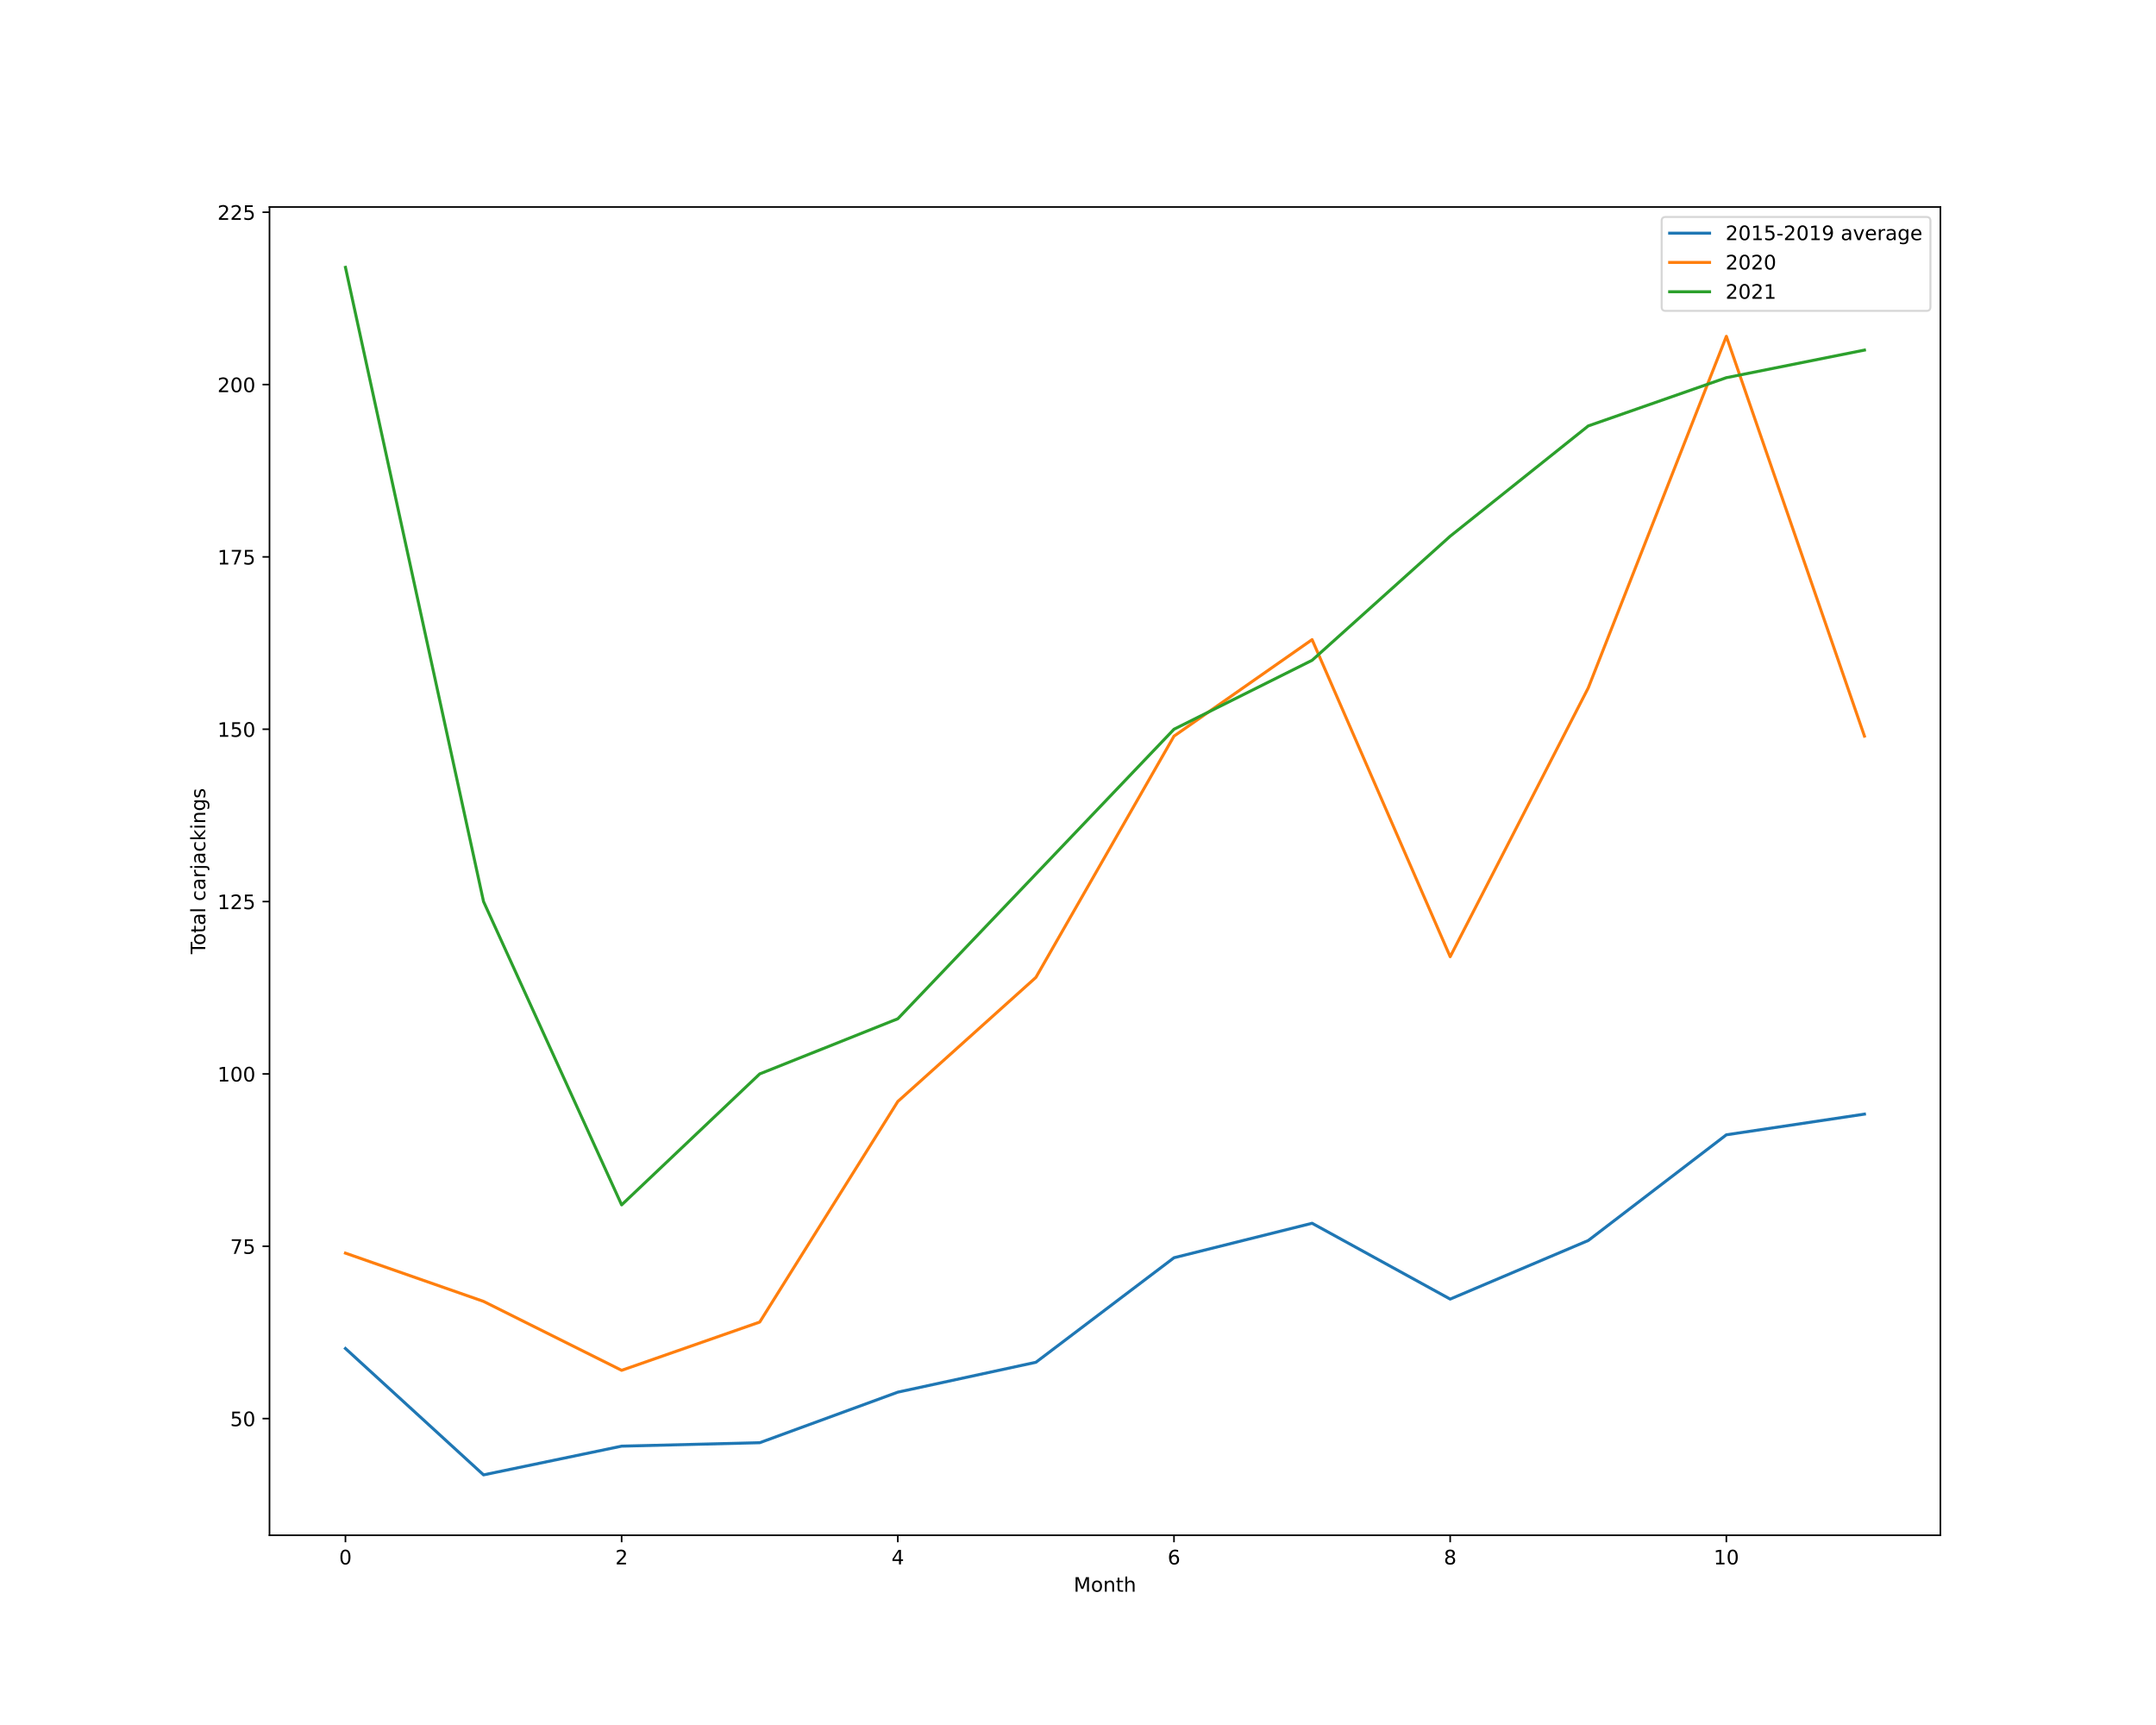
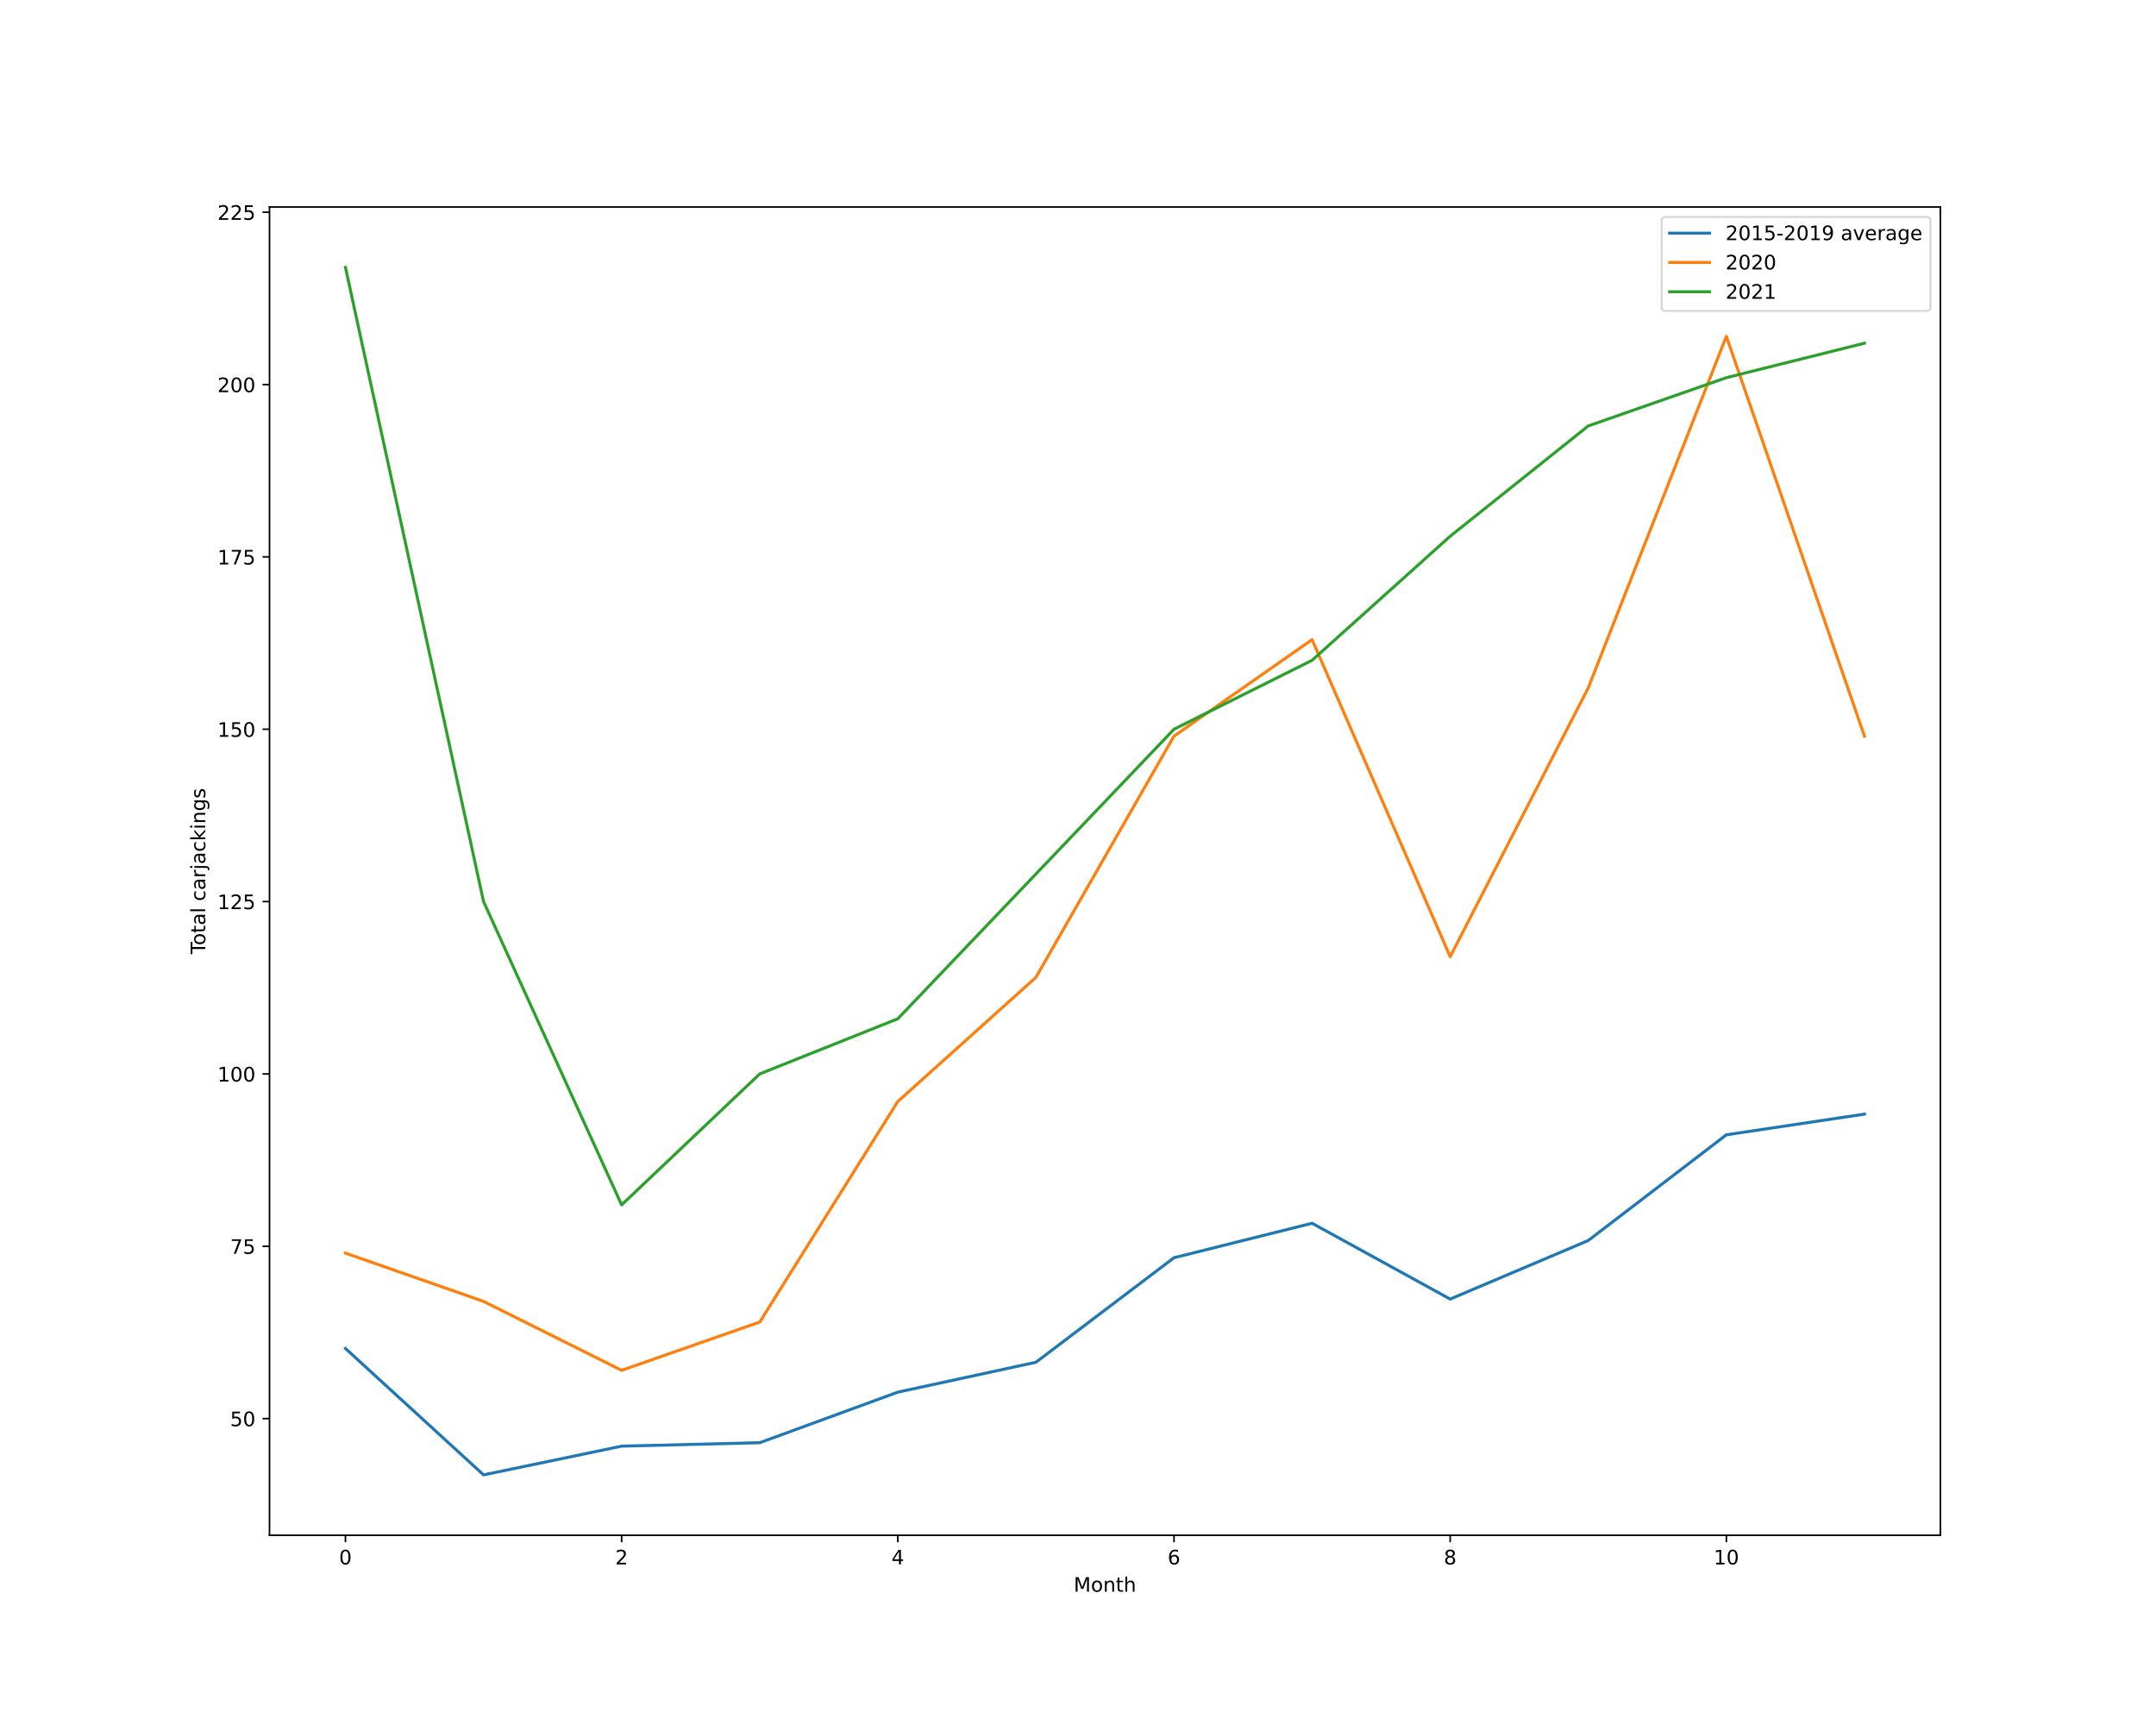
<svg xmlns="http://www.w3.org/2000/svg" xmlns:xlink="http://www.w3.org/1999/xlink" height="864pt" version="1.1" viewBox="0 0 1080 864" width="1080pt">
  <defs>
    <style type="text/css">*{stroke-linecap:butt;stroke-linejoin:round;}</style>
  </defs>
  <g id="figure_1">
    <g id="patch_1">
      <path d="M 0 864  L 1080 864  L 1080 0  L 0 0  z " style="fill:#ffffff;" />
    </g>
    <g id="axes_1">
      <g id="patch_2">
        <path d="M 135 768.96  L 972 768.96  L 972 103.68  L 135 103.68  z " style="fill:#ffffff;" />
      </g>
      <g id="matplotlib.axis_1">
        <g id="xtick_1">
          <g id="line2d_1">
            <defs>
-               <path d="M 0 0  L 0 3.5  " id="m52c1ccda75" style="stroke:#000000;stroke-width:0.8;" />
-             </defs>
-             <g>
-               <use style="stroke:#000000;stroke-width:0.8;" x="173.045" xlink:href="#m52c1ccda75" y="768.96" />
+               <path d="M 0 0  L 0 3.5  " id="m7198f6e79d" style="stroke:#000000;stroke-width:0.8;" />
+             </defs>
+             <g>
+               <use style="stroke:#000000;stroke-width:0.8;" x="173.045" xlink:href="#m7198f6e79d" y="768.96" />
            </g>
          </g>
          <g id="text_1">
            <g transform="translate(169.8642 783.5584)scale(0.1 -0.1)">
              <defs>
                <path d="M 2034 4250  Q 1547 4250 1301 3770  Q 1056 3291 1056 2328  Q 1056 1369 1301 889  Q 1547 409 2034 409  Q 2525 409 2770 889  Q 3016 1369 3016 2328  Q 3016 3291 2770 3770  Q 2525 4250 2034 4250  z M 2034 4750  Q 2819 4750 3233 4129  Q 3647 3509 3647 2328  Q 3647 1150 3233 529  Q 2819 -91 2034 -91  Q 1250 -91 836 529  Q 422 1150 422 2328  Q 422 3509 836 4129  Q 1250 4750 2034 4750  z " id="DejaVuSans-30" transform="scale(0.015625)" />
              </defs>
              <use xlink:href="#DejaVuSans-30" />
            </g>
          </g>
        </g>
        <g id="xtick_2">
          <g id="line2d_2">
            <g>
-               <use style="stroke:#000000;stroke-width:0.8;" x="311.393" xlink:href="#m52c1ccda75" y="768.96" />
+               <use style="stroke:#000000;stroke-width:0.8;" x="311.393" xlink:href="#m7198f6e79d" y="768.96" />
            </g>
          </g>
          <g id="text_2">
            <g transform="translate(308.2113 783.5584)scale(0.1 -0.1)">
              <defs>
                <path d="M 1228 531  L 3431 531  L 3431 0  L 469 0  L 469 531  Q 828 903 1448 1529  Q 2069 2156 2228 2338  Q 2531 2678 2651 2914  Q 2772 3150 2772 3378  Q 2772 3750 2511 3984  Q 2250 4219 1831 4219  Q 1534 4219 1204 4116  Q 875 4013 500 3803  L 500 4441  Q 881 4594 1212 4672  Q 1544 4750 1819 4750  Q 2544 4750 2975 4387  Q 3406 4025 3406 3419  Q 3406 3131 3298 2873  Q 3191 2616 2906 2266  Q 2828 2175 2409 1742  Q 1991 1309 1228 531  z " id="DejaVuSans-32" transform="scale(0.015625)" />
              </defs>
              <use xlink:href="#DejaVuSans-32" />
            </g>
          </g>
        </g>
        <g id="xtick_3">
          <g id="line2d_3">
            <g>
-               <use style="stroke:#000000;stroke-width:0.8;" x="449.74" xlink:href="#m52c1ccda75" y="768.96" />
+               <use style="stroke:#000000;stroke-width:0.8;" x="449.74" xlink:href="#m7198f6e79d" y="768.96" />
            </g>
          </g>
          <g id="text_3">
            <g transform="translate(446.5584 783.5584)scale(0.1 -0.1)">
              <defs>
                <path d="M 2419 4116  L 825 1625  L 2419 1625  L 2419 4116  z M 2253 4666  L 3047 4666  L 3047 1625  L 3713 1625  L 3713 1100  L 3047 1100  L 3047 0  L 2419 0  L 2419 1100  L 313 1100  L 313 1709  L 2253 4666  z " id="DejaVuSans-34" transform="scale(0.015625)" />
              </defs>
              <use xlink:href="#DejaVuSans-34" />
            </g>
          </g>
        </g>
        <g id="xtick_4">
          <g id="line2d_4">
            <g>
-               <use style="stroke:#000000;stroke-width:0.8;" x="588.087" xlink:href="#m52c1ccda75" y="768.96" />
+               <use style="stroke:#000000;stroke-width:0.8;" x="588.087" xlink:href="#m7198f6e79d" y="768.96" />
            </g>
          </g>
          <g id="text_4">
            <g transform="translate(584.9055 783.5584)scale(0.1 -0.1)">
              <defs>
                <path d="M 2113 2584  Q 1688 2584 1439 2293  Q 1191 2003 1191 1497  Q 1191 994 1439 701  Q 1688 409 2113 409  Q 2538 409 2786 701  Q 3034 994 3034 1497  Q 3034 2003 2786 2293  Q 2538 2584 2113 2584  z M 3366 4563  L 3366 3988  Q 3128 4100 2886 4159  Q 2644 4219 2406 4219  Q 1781 4219 1451 3797  Q 1122 3375 1075 2522  Q 1259 2794 1537 2939  Q 1816 3084 2150 3084  Q 2853 3084 3261 2657  Q 3669 2231 3669 1497  Q 3669 778 3244 343  Q 2819 -91 2113 -91  Q 1303 -91 875 529  Q 447 1150 447 2328  Q 447 3434 972 4092  Q 1497 4750 2381 4750  Q 2619 4750 2861 4703  Q 3103 4656 3366 4563  z " id="DejaVuSans-36" transform="scale(0.015625)" />
              </defs>
              <use xlink:href="#DejaVuSans-36" />
            </g>
          </g>
        </g>
        <g id="xtick_5">
          <g id="line2d_5">
            <g>
-               <use style="stroke:#000000;stroke-width:0.8;" x="726.434" xlink:href="#m52c1ccda75" y="768.96" />
+               <use style="stroke:#000000;stroke-width:0.8;" x="726.434" xlink:href="#m7198f6e79d" y="768.96" />
            </g>
          </g>
          <g id="text_5">
            <g transform="translate(723.2526 783.5584)scale(0.1 -0.1)">
              <defs>
                <path d="M 2034 2216  Q 1584 2216 1326 1975  Q 1069 1734 1069 1313  Q 1069 891 1326 650  Q 1584 409 2034 409  Q 2484 409 2743 651  Q 3003 894 3003 1313  Q 3003 1734 2745 1975  Q 2488 2216 2034 2216  z M 1403 2484  Q 997 2584 770 2862  Q 544 3141 544 3541  Q 544 4100 942 4425  Q 1341 4750 2034 4750  Q 2731 4750 3128 4425  Q 3525 4100 3525 3541  Q 3525 3141 3298 2862  Q 3072 2584 2669 2484  Q 3125 2378 3379 2068  Q 3634 1759 3634 1313  Q 3634 634 3220 271  Q 2806 -91 2034 -91  Q 1263 -91 848 271  Q 434 634 434 1313  Q 434 1759 690 2068  Q 947 2378 1403 2484  z M 1172 3481  Q 1172 3119 1398 2916  Q 1625 2713 2034 2713  Q 2441 2713 2670 2916  Q 2900 3119 2900 3481  Q 2900 3844 2670 4047  Q 2441 4250 2034 4250  Q 1625 4250 1398 4047  Q 1172 3844 1172 3481  z " id="DejaVuSans-38" transform="scale(0.015625)" />
              </defs>
              <use xlink:href="#DejaVuSans-38" />
            </g>
          </g>
        </g>
        <g id="xtick_6">
          <g id="line2d_6">
            <g>
-               <use style="stroke:#000000;stroke-width:0.8;" x="864.781" xlink:href="#m52c1ccda75" y="768.96" />
+               <use style="stroke:#000000;stroke-width:0.8;" x="864.781" xlink:href="#m7198f6e79d" y="768.96" />
            </g>
          </g>
          <g id="text_6">
            <g transform="translate(858.4185 783.5584)scale(0.1 -0.1)">
              <defs>
                <path d="M 794 531  L 1825 531  L 1825 4091  L 703 3866  L 703 4441  L 1819 4666  L 2450 4666  L 2450 531  L 3481 531  L 3481 0  L 794 0  L 794 531  z " id="DejaVuSans-31" transform="scale(0.015625)" />
              </defs>
              <use xlink:href="#DejaVuSans-31" />
              <use x="63.623" xlink:href="#DejaVuSans-30" />
            </g>
          </g>
        </g>
        <g id="text_7">
          <g transform="translate(537.8289 797.2366)scale(0.1 -0.1)">
            <defs>
              <path d="M 628 4666  L 1569 4666  L 2759 1491  L 3956 4666  L 4897 4666  L 4897 0  L 4281 0  L 4281 4097  L 3078 897  L 2444 897  L 1241 4097  L 1241 0  L 628 0  L 628 4666  z " id="DejaVuSans-4d" transform="scale(0.015625)" />
              <path d="M 1959 3097  Q 1497 3097 1228 2736  Q 959 2375 959 1747  Q 959 1119 1226 758  Q 1494 397 1959 397  Q 2419 397 2687 759  Q 2956 1122 2956 1747  Q 2956 2369 2687 2733  Q 2419 3097 1959 3097  z M 1959 3584  Q 2709 3584 3137 3096  Q 3566 2609 3566 1747  Q 3566 888 3137 398  Q 2709 -91 1959 -91  Q 1206 -91 779 398  Q 353 888 353 1747  Q 353 2609 779 3096  Q 1206 3584 1959 3584  z " id="DejaVuSans-6f" transform="scale(0.015625)" />
              <path d="M 3513 2113  L 3513 0  L 2938 0  L 2938 2094  Q 2938 2591 2744 2837  Q 2550 3084 2163 3084  Q 1697 3084 1428 2787  Q 1159 2491 1159 1978  L 1159 0  L 581 0  L 581 3500  L 1159 3500  L 1159 2956  Q 1366 3272 1645 3428  Q 1925 3584 2291 3584  Q 2894 3584 3203 3211  Q 3513 2838 3513 2113  z " id="DejaVuSans-6e" transform="scale(0.015625)" />
              <path d="M 1172 4494  L 1172 3500  L 2356 3500  L 2356 3053  L 1172 3053  L 1172 1153  Q 1172 725 1289 603  Q 1406 481 1766 481  L 2356 481  L 2356 0  L 1766 0  Q 1100 0 847 248  Q 594 497 594 1153  L 594 3053  L 172 3053  L 172 3500  L 594 3500  L 594 4494  L 1172 4494  z " id="DejaVuSans-74" transform="scale(0.015625)" />
              <path d="M 3513 2113  L 3513 0  L 2938 0  L 2938 2094  Q 2938 2591 2744 2837  Q 2550 3084 2163 3084  Q 1697 3084 1428 2787  Q 1159 2491 1159 1978  L 1159 0  L 581 0  L 581 4863  L 1159 4863  L 1159 2956  Q 1366 3272 1645 3428  Q 1925 3584 2291 3584  Q 2894 3584 3203 3211  Q 3513 2838 3513 2113  z " id="DejaVuSans-68" transform="scale(0.015625)" />
            </defs>
            <use xlink:href="#DejaVuSans-4d" />
            <use x="86.279" xlink:href="#DejaVuSans-6f" />
            <use x="147.461" xlink:href="#DejaVuSans-6e" />
            <use x="210.84" xlink:href="#DejaVuSans-74" />
            <use x="250.049" xlink:href="#DejaVuSans-68" />
          </g>
        </g>
      </g>
      <g id="matplotlib.axis_2">
        <g id="ytick_1">
          <g id="line2d_7">
            <defs>
-               <path d="M 0 0  L -3.5 0  " id="mfc6f3f0631" style="stroke:#000000;stroke-width:0.8;" />
-             </defs>
-             <g>
-               <use style="stroke:#000000;stroke-width:0.8;" x="135" xlink:href="#mfc6f3f0631" y="710.523" />
+               <path d="M 0 0  L -3.5 0  " id="mee59c1dec0" style="stroke:#000000;stroke-width:0.8;" />
+             </defs>
+             <g>
+               <use style="stroke:#000000;stroke-width:0.8;" x="135" xlink:href="#mee59c1dec0" y="710.523" />
            </g>
          </g>
          <g id="text_8">
            <g transform="translate(115.275 714.3221)scale(0.1 -0.1)">
              <defs>
                <path d="M 691 4666  L 3169 4666  L 3169 4134  L 1269 4134  L 1269 2991  Q 1406 3038 1543 3061  Q 1681 3084 1819 3084  Q 2600 3084 3056 2656  Q 3513 2228 3513 1497  Q 3513 744 3044 326  Q 2575 -91 1722 -91  Q 1428 -91 1123 -41  Q 819 9 494 109  L 494 744  Q 775 591 1075 516  Q 1375 441 1709 441  Q 2250 441 2565 725  Q 2881 1009 2881 1497  Q 2881 1984 2565 2268  Q 2250 2553 1709 2553  Q 1456 2553 1204 2497  Q 953 2441 691 2322  L 691 4666  z " id="DejaVuSans-35" transform="scale(0.015625)" />
              </defs>
              <use xlink:href="#DejaVuSans-35" />
              <use x="63.623" xlink:href="#DejaVuSans-30" />
            </g>
          </g>
        </g>
        <g id="ytick_2">
          <g id="line2d_8">
            <g>
-               <use style="stroke:#000000;stroke-width:0.8;" x="135" xlink:href="#mfc6f3f0631" y="624.205" />
+               <use style="stroke:#000000;stroke-width:0.8;" x="135" xlink:href="#mee59c1dec0" y="624.205" />
            </g>
          </g>
          <g id="text_9">
            <g transform="translate(115.275 628.0043)scale(0.1 -0.1)">
              <defs>
                <path d="M 525 4666  L 3525 4666  L 3525 4397  L 1831 0  L 1172 0  L 2766 4134  L 525 4134  L 525 4666  z " id="DejaVuSans-37" transform="scale(0.015625)" />
              </defs>
              <use xlink:href="#DejaVuSans-37" />
              <use x="63.623" xlink:href="#DejaVuSans-35" />
            </g>
          </g>
        </g>
        <g id="ytick_3">
          <g id="line2d_9">
            <g>
-               <use style="stroke:#000000;stroke-width:0.8;" x="135" xlink:href="#mfc6f3f0631" y="537.887" />
+               <use style="stroke:#000000;stroke-width:0.8;" x="135" xlink:href="#mee59c1dec0" y="537.887" />
            </g>
          </g>
          <g id="text_10">
            <g transform="translate(108.9125 541.6865)scale(0.1 -0.1)">
              <use xlink:href="#DejaVuSans-31" />
              <use x="63.623" xlink:href="#DejaVuSans-30" />
              <use x="127.246" xlink:href="#DejaVuSans-30" />
            </g>
          </g>
        </g>
        <g id="ytick_4">
          <g id="line2d_10">
            <g>
-               <use style="stroke:#000000;stroke-width:0.8;" x="135" xlink:href="#mfc6f3f0631" y="451.569" />
+               <use style="stroke:#000000;stroke-width:0.8;" x="135" xlink:href="#mee59c1dec0" y="451.569" />
            </g>
          </g>
          <g id="text_11">
            <g transform="translate(108.9125 455.3687)scale(0.1 -0.1)">
              <use xlink:href="#DejaVuSans-31" />
              <use x="63.623" xlink:href="#DejaVuSans-32" />
              <use x="127.246" xlink:href="#DejaVuSans-35" />
            </g>
          </g>
        </g>
        <g id="ytick_5">
          <g id="line2d_11">
            <g>
-               <use style="stroke:#000000;stroke-width:0.8;" x="135" xlink:href="#mfc6f3f0631" y="365.252" />
+               <use style="stroke:#000000;stroke-width:0.8;" x="135" xlink:href="#mee59c1dec0" y="365.252" />
            </g>
          </g>
          <g id="text_12">
            <g transform="translate(108.9125 369.0509)scale(0.1 -0.1)">
              <use xlink:href="#DejaVuSans-31" />
              <use x="63.623" xlink:href="#DejaVuSans-35" />
              <use x="127.246" xlink:href="#DejaVuSans-30" />
            </g>
          </g>
        </g>
        <g id="ytick_6">
          <g id="line2d_12">
            <g>
-               <use style="stroke:#000000;stroke-width:0.8;" x="135" xlink:href="#mfc6f3f0631" y="278.934" />
+               <use style="stroke:#000000;stroke-width:0.8;" x="135" xlink:href="#mee59c1dec0" y="278.934" />
            </g>
          </g>
          <g id="text_13">
            <g transform="translate(108.9125 282.7331)scale(0.1 -0.1)">
              <use xlink:href="#DejaVuSans-31" />
              <use x="63.623" xlink:href="#DejaVuSans-37" />
              <use x="127.246" xlink:href="#DejaVuSans-35" />
            </g>
          </g>
        </g>
        <g id="ytick_7">
          <g id="line2d_13">
            <g>
-               <use style="stroke:#000000;stroke-width:0.8;" x="135" xlink:href="#mfc6f3f0631" y="192.616" />
+               <use style="stroke:#000000;stroke-width:0.8;" x="135" xlink:href="#mee59c1dec0" y="192.616" />
            </g>
          </g>
          <g id="text_14">
            <g transform="translate(108.9125 196.4153)scale(0.1 -0.1)">
              <use xlink:href="#DejaVuSans-32" />
              <use x="63.623" xlink:href="#DejaVuSans-30" />
              <use x="127.246" xlink:href="#DejaVuSans-30" />
            </g>
          </g>
        </g>
        <g id="ytick_8">
          <g id="line2d_14">
            <g>
-               <use style="stroke:#000000;stroke-width:0.8;" x="135" xlink:href="#mfc6f3f0631" y="106.298" />
+               <use style="stroke:#000000;stroke-width:0.8;" x="135" xlink:href="#mee59c1dec0" y="106.298" />
            </g>
          </g>
          <g id="text_15">
            <g transform="translate(108.9125 110.0975)scale(0.1 -0.1)">
              <use xlink:href="#DejaVuSans-32" />
              <use x="63.623" xlink:href="#DejaVuSans-32" />
              <use x="127.246" xlink:href="#DejaVuSans-35" />
            </g>
          </g>
        </g>
        <g id="text_16">
          <g transform="translate(102.8328 477.8888)rotate(-90)scale(0.1 -0.1)">
            <defs>
              <path d="M -19 4666  L 3928 4666  L 3928 4134  L 2272 4134  L 2272 0  L 1638 0  L 1638 4134  L -19 4134  L -19 4666  z " id="DejaVuSans-54" transform="scale(0.015625)" />
              <path d="M 2194 1759  Q 1497 1759 1228 1600  Q 959 1441 959 1056  Q 959 750 1161 570  Q 1363 391 1709 391  Q 2188 391 2477 730  Q 2766 1069 2766 1631  L 2766 1759  L 2194 1759  z M 3341 1997  L 3341 0  L 2766 0  L 2766 531  Q 2569 213 2275 61  Q 1981 -91 1556 -91  Q 1019 -91 701 211  Q 384 513 384 1019  Q 384 1609 779 1909  Q 1175 2209 1959 2209  L 2766 2209  L 2766 2266  Q 2766 2663 2505 2880  Q 2244 3097 1772 3097  Q 1472 3097 1187 3025  Q 903 2953 641 2809  L 641 3341  Q 956 3463 1253 3523  Q 1550 3584 1831 3584  Q 2591 3584 2966 3190  Q 3341 2797 3341 1997  z " id="DejaVuSans-61" transform="scale(0.015625)" />
              <path d="M 603 4863  L 1178 4863  L 1178 0  L 603 0  L 603 4863  z " id="DejaVuSans-6c" transform="scale(0.015625)" />
              <path id="DejaVuSans-20" transform="scale(0.015625)" />
              <path d="M 3122 3366  L 3122 2828  Q 2878 2963 2633 3030  Q 2388 3097 2138 3097  Q 1578 3097 1268 2742  Q 959 2388 959 1747  Q 959 1106 1268 751  Q 1578 397 2138 397  Q 2388 397 2633 464  Q 2878 531 3122 666  L 3122 134  Q 2881 22 2623 -34  Q 2366 -91 2075 -91  Q 1284 -91 818 406  Q 353 903 353 1747  Q 353 2603 823 3093  Q 1294 3584 2113 3584  Q 2378 3584 2631 3529  Q 2884 3475 3122 3366  z " id="DejaVuSans-63" transform="scale(0.015625)" />
              <path d="M 2631 2963  Q 2534 3019 2420 3045  Q 2306 3072 2169 3072  Q 1681 3072 1420 2755  Q 1159 2438 1159 1844  L 1159 0  L 581 0  L 581 3500  L 1159 3500  L 1159 2956  Q 1341 3275 1631 3429  Q 1922 3584 2338 3584  Q 2397 3584 2469 3576  Q 2541 3569 2628 3553  L 2631 2963  z " id="DejaVuSans-72" transform="scale(0.015625)" />
              <path d="M 603 3500  L 1178 3500  L 1178 -63  Q 1178 -731 923 -1031  Q 669 -1331 103 -1331  L -116 -1331  L -116 -844  L 38 -844  Q 366 -844 484 -692  Q 603 -541 603 -63  L 603 3500  z M 603 4863  L 1178 4863  L 1178 4134  L 603 4134  L 603 4863  z " id="DejaVuSans-6a" transform="scale(0.015625)" />
              <path d="M 581 4863  L 1159 4863  L 1159 1991  L 2875 3500  L 3609 3500  L 1753 1863  L 3688 0  L 2938 0  L 1159 1709  L 1159 0  L 581 0  L 581 4863  z " id="DejaVuSans-6b" transform="scale(0.015625)" />
              <path d="M 603 3500  L 1178 3500  L 1178 0  L 603 0  L 603 3500  z M 603 4863  L 1178 4863  L 1178 4134  L 603 4134  L 603 4863  z " id="DejaVuSans-69" transform="scale(0.015625)" />
              <path d="M 2906 1791  Q 2906 2416 2648 2759  Q 2391 3103 1925 3103  Q 1463 3103 1205 2759  Q 947 2416 947 1791  Q 947 1169 1205 825  Q 1463 481 1925 481  Q 2391 481 2648 825  Q 2906 1169 2906 1791  z M 3481 434  Q 3481 -459 3084 -895  Q 2688 -1331 1869 -1331  Q 1566 -1331 1297 -1286  Q 1028 -1241 775 -1147  L 775 -588  Q 1028 -725 1275 -790  Q 1522 -856 1778 -856  Q 2344 -856 2625 -561  Q 2906 -266 2906 331  L 2906 616  Q 2728 306 2450 153  Q 2172 0 1784 0  Q 1141 0 747 490  Q 353 981 353 1791  Q 353 2603 747 3093  Q 1141 3584 1784 3584  Q 2172 3584 2450 3431  Q 2728 3278 2906 2969  L 2906 3500  L 3481 3500  L 3481 434  z " id="DejaVuSans-67" transform="scale(0.015625)" />
              <path d="M 2834 3397  L 2834 2853  Q 2591 2978 2328 3040  Q 2066 3103 1784 3103  Q 1356 3103 1142 2972  Q 928 2841 928 2578  Q 928 2378 1081 2264  Q 1234 2150 1697 2047  L 1894 2003  Q 2506 1872 2764 1633  Q 3022 1394 3022 966  Q 3022 478 2636 193  Q 2250 -91 1575 -91  Q 1294 -91 989 -36  Q 684 19 347 128  L 347 722  Q 666 556 975 473  Q 1284 391 1588 391  Q 1994 391 2212 530  Q 2431 669 2431 922  Q 2431 1156 2273 1281  Q 2116 1406 1581 1522  L 1381 1569  Q 847 1681 609 1914  Q 372 2147 372 2553  Q 372 3047 722 3315  Q 1072 3584 1716 3584  Q 2034 3584 2315 3537  Q 2597 3491 2834 3397  z " id="DejaVuSans-73" transform="scale(0.015625)" />
            </defs>
            <use xlink:href="#DejaVuSans-54" />
            <use x="44.084" xlink:href="#DejaVuSans-6f" />
            <use x="105.266" xlink:href="#DejaVuSans-74" />
            <use x="144.475" xlink:href="#DejaVuSans-61" />
            <use x="205.754" xlink:href="#DejaVuSans-6c" />
            <use x="233.537" xlink:href="#DejaVuSans-20" />
            <use x="265.324" xlink:href="#DejaVuSans-63" />
            <use x="320.305" xlink:href="#DejaVuSans-61" />
            <use x="381.584" xlink:href="#DejaVuSans-72" />
            <use x="422.697" xlink:href="#DejaVuSans-6a" />
            <use x="450.48" xlink:href="#DejaVuSans-61" />
            <use x="511.76" xlink:href="#DejaVuSans-63" />
            <use x="566.74" xlink:href="#DejaVuSans-6b" />
            <use x="624.65" xlink:href="#DejaVuSans-69" />
            <use x="652.434" xlink:href="#DejaVuSans-6e" />
            <use x="715.812" xlink:href="#DejaVuSans-67" />
            <use x="779.289" xlink:href="#DejaVuSans-73" />
          </g>
        </g>
      </g>
      <g id="line2d_15">
-         <path clip-path="url(#p347f9f7cb6)" d="M 173.045 675.42  L 242.219 738.72  L 311.393 724.334  L 380.566 722.607  L 449.74 697.287  L 518.913 682.326  L 588.087 629.96  L 657.26 612.696  L 726.434 650.676  L 795.607 621.328  L 864.781 568.386  L 933.955 558.028  " style="fill:none;stroke:#1f77b4;stroke-linecap:square;stroke-width:1.5;" />
+         <path clip-path="url(#p6828d54896)" d="M 173.045 675.42  L 242.219 738.72  L 311.393 724.334  L 380.566 722.607  L 449.74 697.287  L 518.913 682.326  L 588.087 629.96  L 657.26 612.696  L 726.434 650.676  L 795.607 621.328  L 864.781 568.386  L 933.955 558.028  " style="fill:none;stroke:#1f77b4;stroke-linecap:square;stroke-width:1.5;" />
      </g>
      <g id="line2d_16">
-         <path clip-path="url(#p347f9f7cb6)" d="M 173.045 627.658  L 242.219 651.827  L 311.393 686.354  L 380.566 662.185  L 449.74 551.698  L 518.913 489.549  L 588.087 368.704  L 657.26 320.366  L 726.434 479.191  L 795.607 344.535  L 864.781 168.447  L 933.955 368.704  " style="fill:none;stroke:#ff7f0e;stroke-linecap:square;stroke-width:1.5;" />
+         <path clip-path="url(#p6828d54896)" d="M 173.045 627.658  L 242.219 651.827  L 311.393 686.354  L 380.566 662.185  L 449.74 551.698  L 518.913 489.549  L 588.087 368.704  L 657.26 320.366  L 726.434 479.191  L 795.607 344.535  L 864.781 168.447  L 933.955 368.704  " style="fill:none;stroke:#ff7f0e;stroke-linecap:square;stroke-width:1.5;" />
      </g>
      <g id="line2d_17">
-         <path clip-path="url(#p347f9f7cb6)" d="M 173.045 133.92  L 242.219 451.569  L 311.393 603.489  L 380.566 537.887  L 449.74 510.266  L 518.913 437.759  L 588.087 365.252  L 657.26 330.725  L 726.434 268.576  L 795.607 213.332  L 864.781 189.163  L 933.955 175.353  " style="fill:none;stroke:#2ca02c;stroke-linecap:square;stroke-width:1.5;" />
+         <path clip-path="url(#p6828d54896)" d="M 173.045 133.92  L 242.219 451.569  L 311.393 603.489  L 380.566 537.887  L 449.74 510.266  L 518.913 437.759  L 588.087 365.252  L 657.26 330.725  L 726.434 268.576  L 795.607 213.332  L 864.781 189.163  L 933.955 171.9  " style="fill:none;stroke:#2ca02c;stroke-linecap:square;stroke-width:1.5;" />
      </g>
      <g id="patch_3">
        <path d="M 135 768.96  L 135 103.68  " style="fill:none;stroke:#000000;stroke-linecap:square;stroke-linejoin:miter;stroke-width:0.8;" />
      </g>
      <g id="patch_4">
        <path d="M 972 768.96  L 972 103.68  " style="fill:none;stroke:#000000;stroke-linecap:square;stroke-linejoin:miter;stroke-width:0.8;" />
      </g>
      <g id="patch_5">
        <path d="M 135 768.96  L 972 768.96  " style="fill:none;stroke:#000000;stroke-linecap:square;stroke-linejoin:miter;stroke-width:0.8;" />
      </g>
      <g id="patch_6">
        <path d="M 135 103.68  L 972 103.68  " style="fill:none;stroke:#000000;stroke-linecap:square;stroke-linejoin:miter;stroke-width:0.8;" />
      </g>
      <g id="legend_1">
        <g id="patch_7">
          <path d="M 834.373 155.714  L 965 155.714  Q 967 155.714 967 153.714  L 967 110.68  Q 967 108.68 965 108.68  L 834.373 108.68  Q 832.373 108.68 832.373 110.68  L 832.373 153.714  Q 832.373 155.714 834.373 155.714  z " style="fill:#ffffff;opacity:0.8;stroke:#cccccc;stroke-linejoin:miter;" />
        </g>
        <g id="line2d_18">
          <path d="M 836.373 116.778  L 856.373 116.778  " style="fill:none;stroke:#1f77b4;stroke-linecap:square;stroke-width:1.5;" />
        </g>
        <g id="line2d_19" />
        <g id="text_17">
          <g transform="translate(864.3734 120.2784)scale(0.1 -0.1)">
            <defs>
              <path d="M 313 2009  L 1997 2009  L 1997 1497  L 313 1497  L 313 2009  z " id="DejaVuSans-2d" transform="scale(0.015625)" />
              <path d="M 703 97  L 703 672  Q 941 559 1184 500  Q 1428 441 1663 441  Q 2288 441 2617 861  Q 2947 1281 2994 2138  Q 2813 1869 2534 1725  Q 2256 1581 1919 1581  Q 1219 1581 811 2004  Q 403 2428 403 3163  Q 403 3881 828 4315  Q 1253 4750 1959 4750  Q 2769 4750 3195 4129  Q 3622 3509 3622 2328  Q 3622 1225 3098 567  Q 2575 -91 1691 -91  Q 1453 -91 1209 -44  Q 966 3 703 97  z M 1959 2075  Q 2384 2075 2632 2365  Q 2881 2656 2881 3163  Q 2881 3666 2632 3958  Q 2384 4250 1959 4250  Q 1534 4250 1286 3958  Q 1038 3666 1038 3163  Q 1038 2656 1286 2365  Q 1534 2075 1959 2075  z " id="DejaVuSans-39" transform="scale(0.015625)" />
              <path d="M 191 3500  L 800 3500  L 1894 563  L 2988 3500  L 3597 3500  L 2284 0  L 1503 0  L 191 3500  z " id="DejaVuSans-76" transform="scale(0.015625)" />
              <path d="M 3597 1894  L 3597 1613  L 953 1613  Q 991 1019 1311 708  Q 1631 397 2203 397  Q 2534 397 2845 478  Q 3156 559 3463 722  L 3463 178  Q 3153 47 2828 -22  Q 2503 -91 2169 -91  Q 1331 -91 842 396  Q 353 884 353 1716  Q 353 2575 817 3079  Q 1281 3584 2069 3584  Q 2775 3584 3186 3129  Q 3597 2675 3597 1894  z M 3022 2063  Q 3016 2534 2758 2815  Q 2500 3097 2075 3097  Q 1594 3097 1305 2825  Q 1016 2553 972 2059  L 3022 2063  z " id="DejaVuSans-65" transform="scale(0.015625)" />
            </defs>
            <use xlink:href="#DejaVuSans-32" />
            <use x="63.623" xlink:href="#DejaVuSans-30" />
            <use x="127.246" xlink:href="#DejaVuSans-31" />
            <use x="190.869" xlink:href="#DejaVuSans-35" />
            <use x="254.492" xlink:href="#DejaVuSans-2d" />
            <use x="290.576" xlink:href="#DejaVuSans-32" />
            <use x="354.199" xlink:href="#DejaVuSans-30" />
            <use x="417.822" xlink:href="#DejaVuSans-31" />
            <use x="481.445" xlink:href="#DejaVuSans-39" />
            <use x="545.068" xlink:href="#DejaVuSans-20" />
            <use x="576.855" xlink:href="#DejaVuSans-61" />
            <use x="638.135" xlink:href="#DejaVuSans-76" />
            <use x="697.314" xlink:href="#DejaVuSans-65" />
            <use x="758.838" xlink:href="#DejaVuSans-72" />
            <use x="799.951" xlink:href="#DejaVuSans-61" />
            <use x="861.23" xlink:href="#DejaVuSans-67" />
            <use x="924.707" xlink:href="#DejaVuSans-65" />
          </g>
        </g>
        <g id="line2d_20">
          <path d="M 836.373 131.457  L 856.373 131.457  " style="fill:none;stroke:#ff7f0e;stroke-linecap:square;stroke-width:1.5;" />
        </g>
        <g id="line2d_21" />
        <g id="text_18">
          <g transform="translate(864.3734 134.9566)scale(0.1 -0.1)">
            <use xlink:href="#DejaVuSans-32" />
            <use x="63.623" xlink:href="#DejaVuSans-30" />
            <use x="127.246" xlink:href="#DejaVuSans-32" />
            <use x="190.869" xlink:href="#DejaVuSans-30" />
          </g>
        </g>
        <g id="line2d_22">
          <path d="M 836.373 146.135  L 856.373 146.135  " style="fill:none;stroke:#2ca02c;stroke-linecap:square;stroke-width:1.5;" />
        </g>
        <g id="line2d_23" />
        <g id="text_19">
          <g transform="translate(864.3734 149.6347)scale(0.1 -0.1)">
            <use xlink:href="#DejaVuSans-32" />
            <use x="63.623" xlink:href="#DejaVuSans-30" />
            <use x="127.246" xlink:href="#DejaVuSans-32" />
            <use x="190.869" xlink:href="#DejaVuSans-31" />
          </g>
        </g>
      </g>
    </g>
  </g>
  <defs>
-     <clipPath id="p347f9f7cb6">
+     <clipPath id="p6828d54896">
      <rect height="665.28" width="837" x="135" y="103.68" />
    </clipPath>
  </defs>
</svg>
